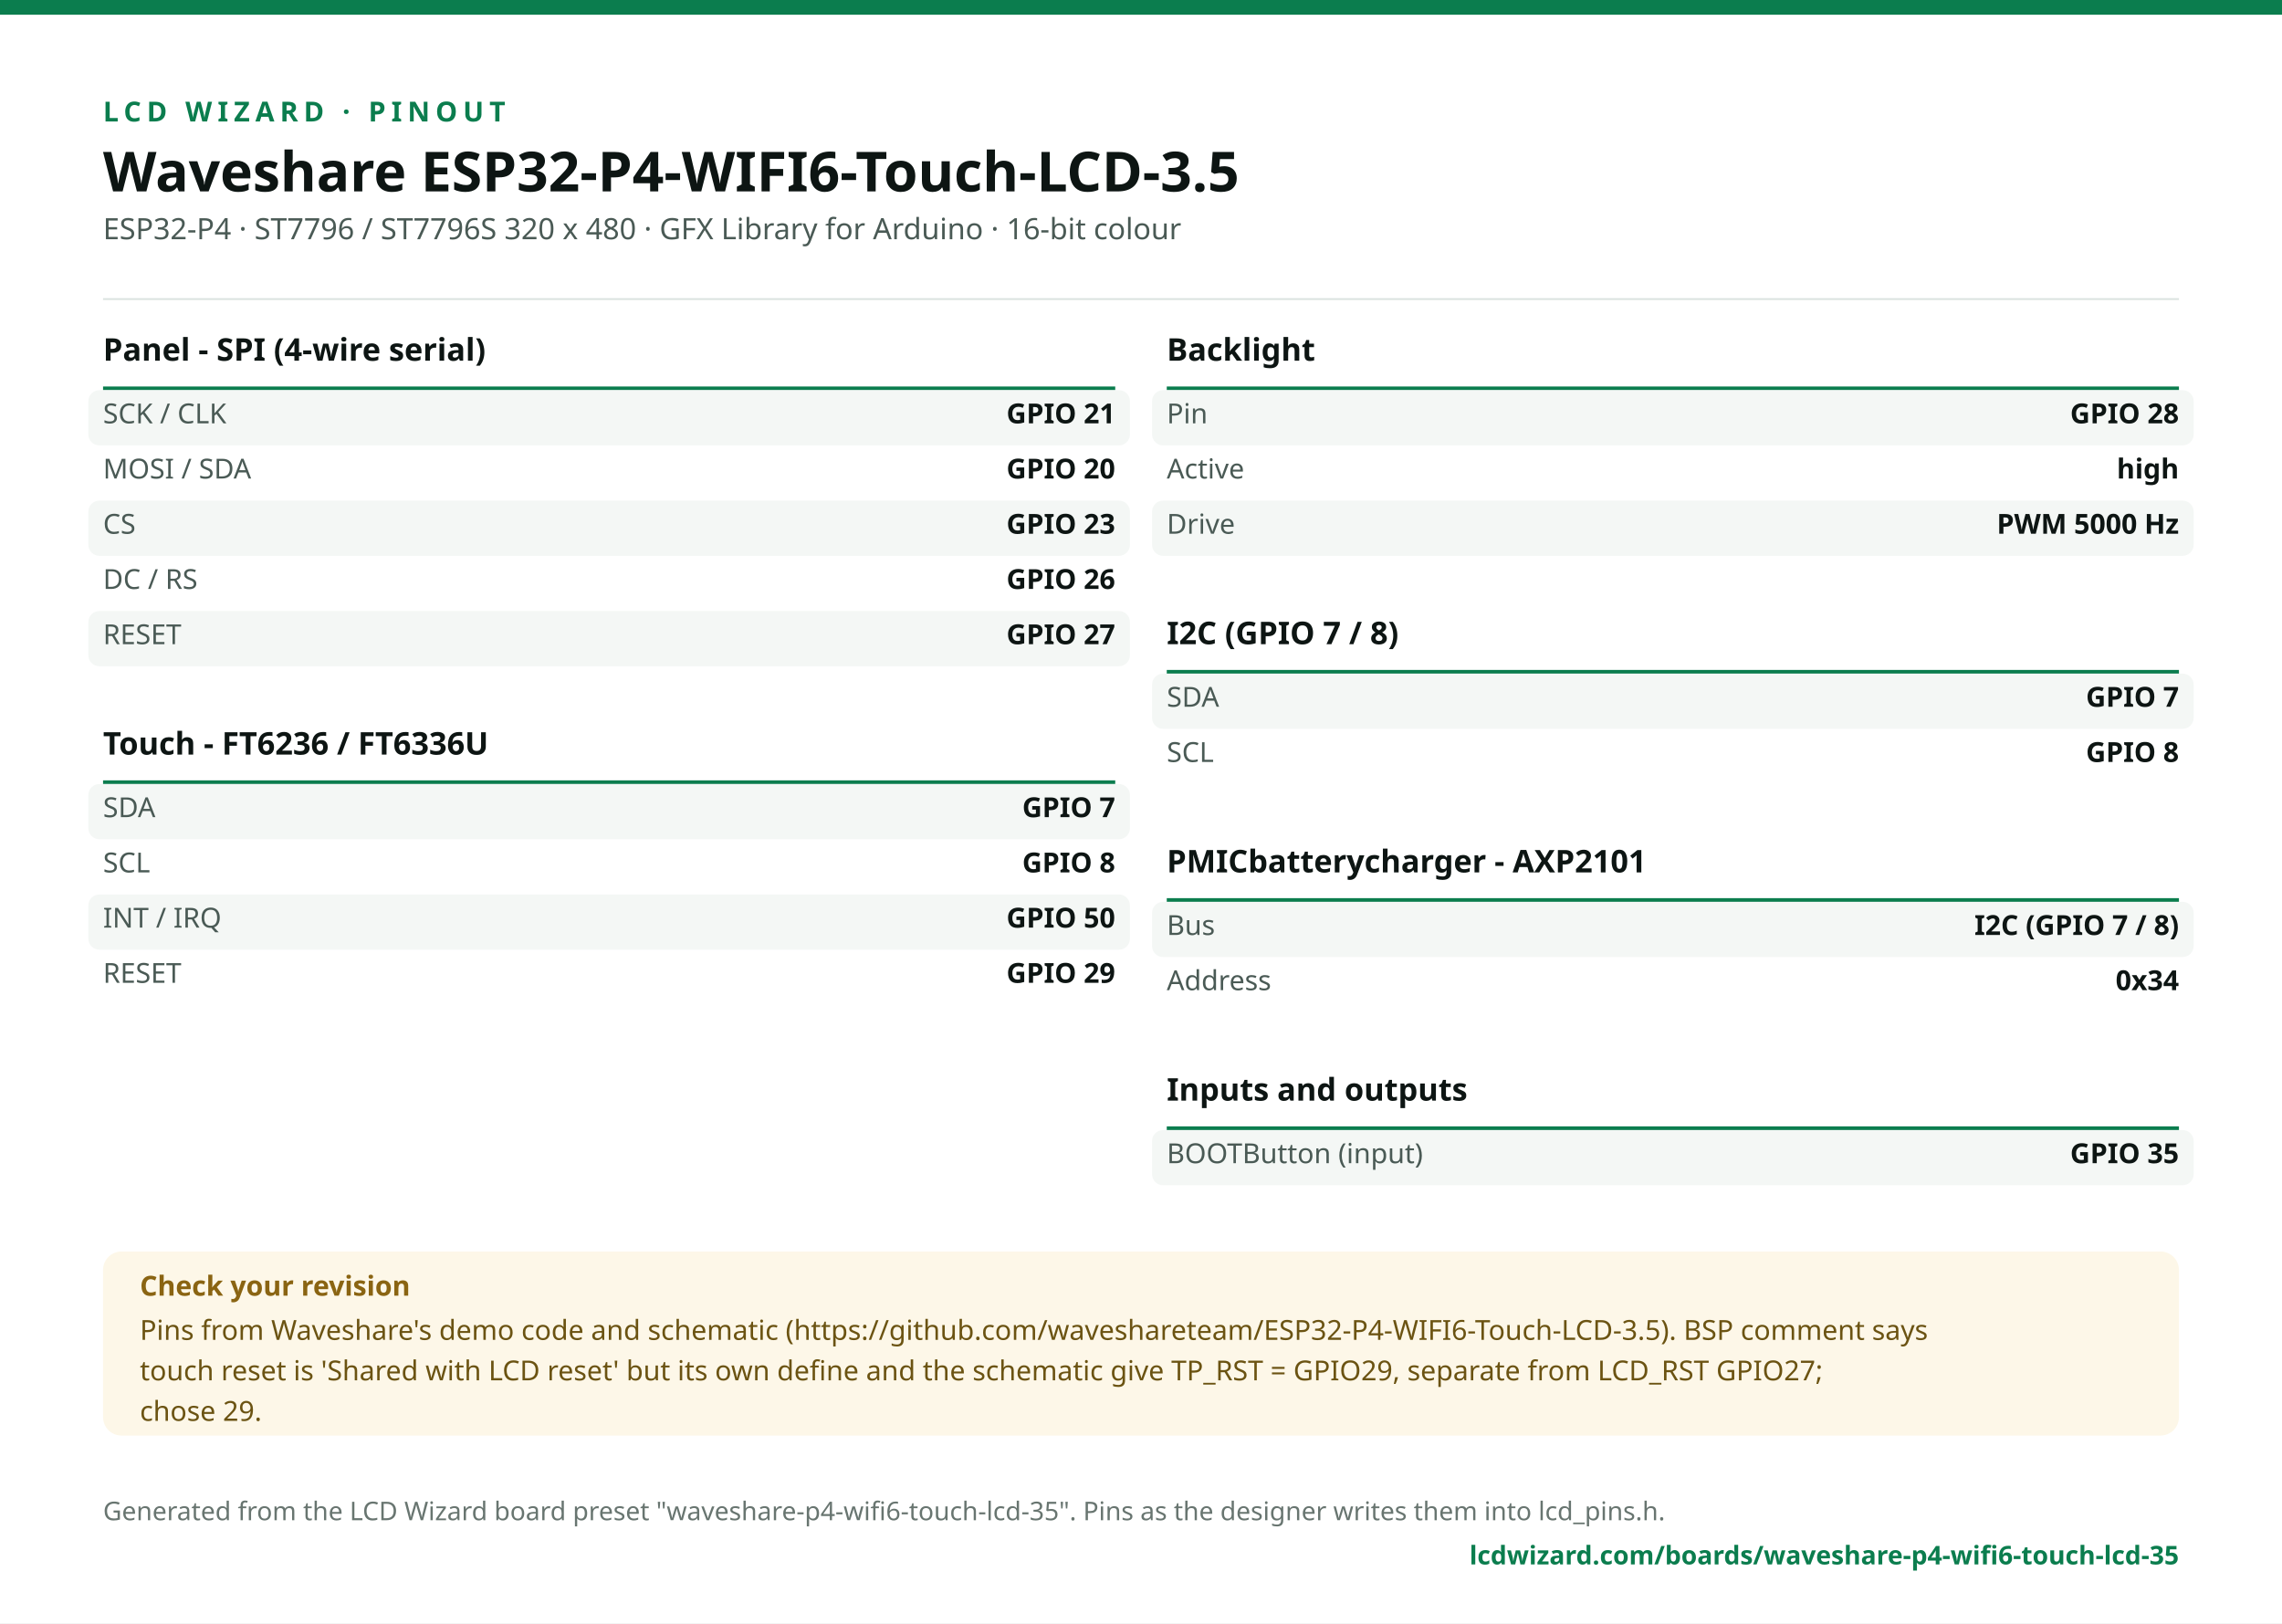
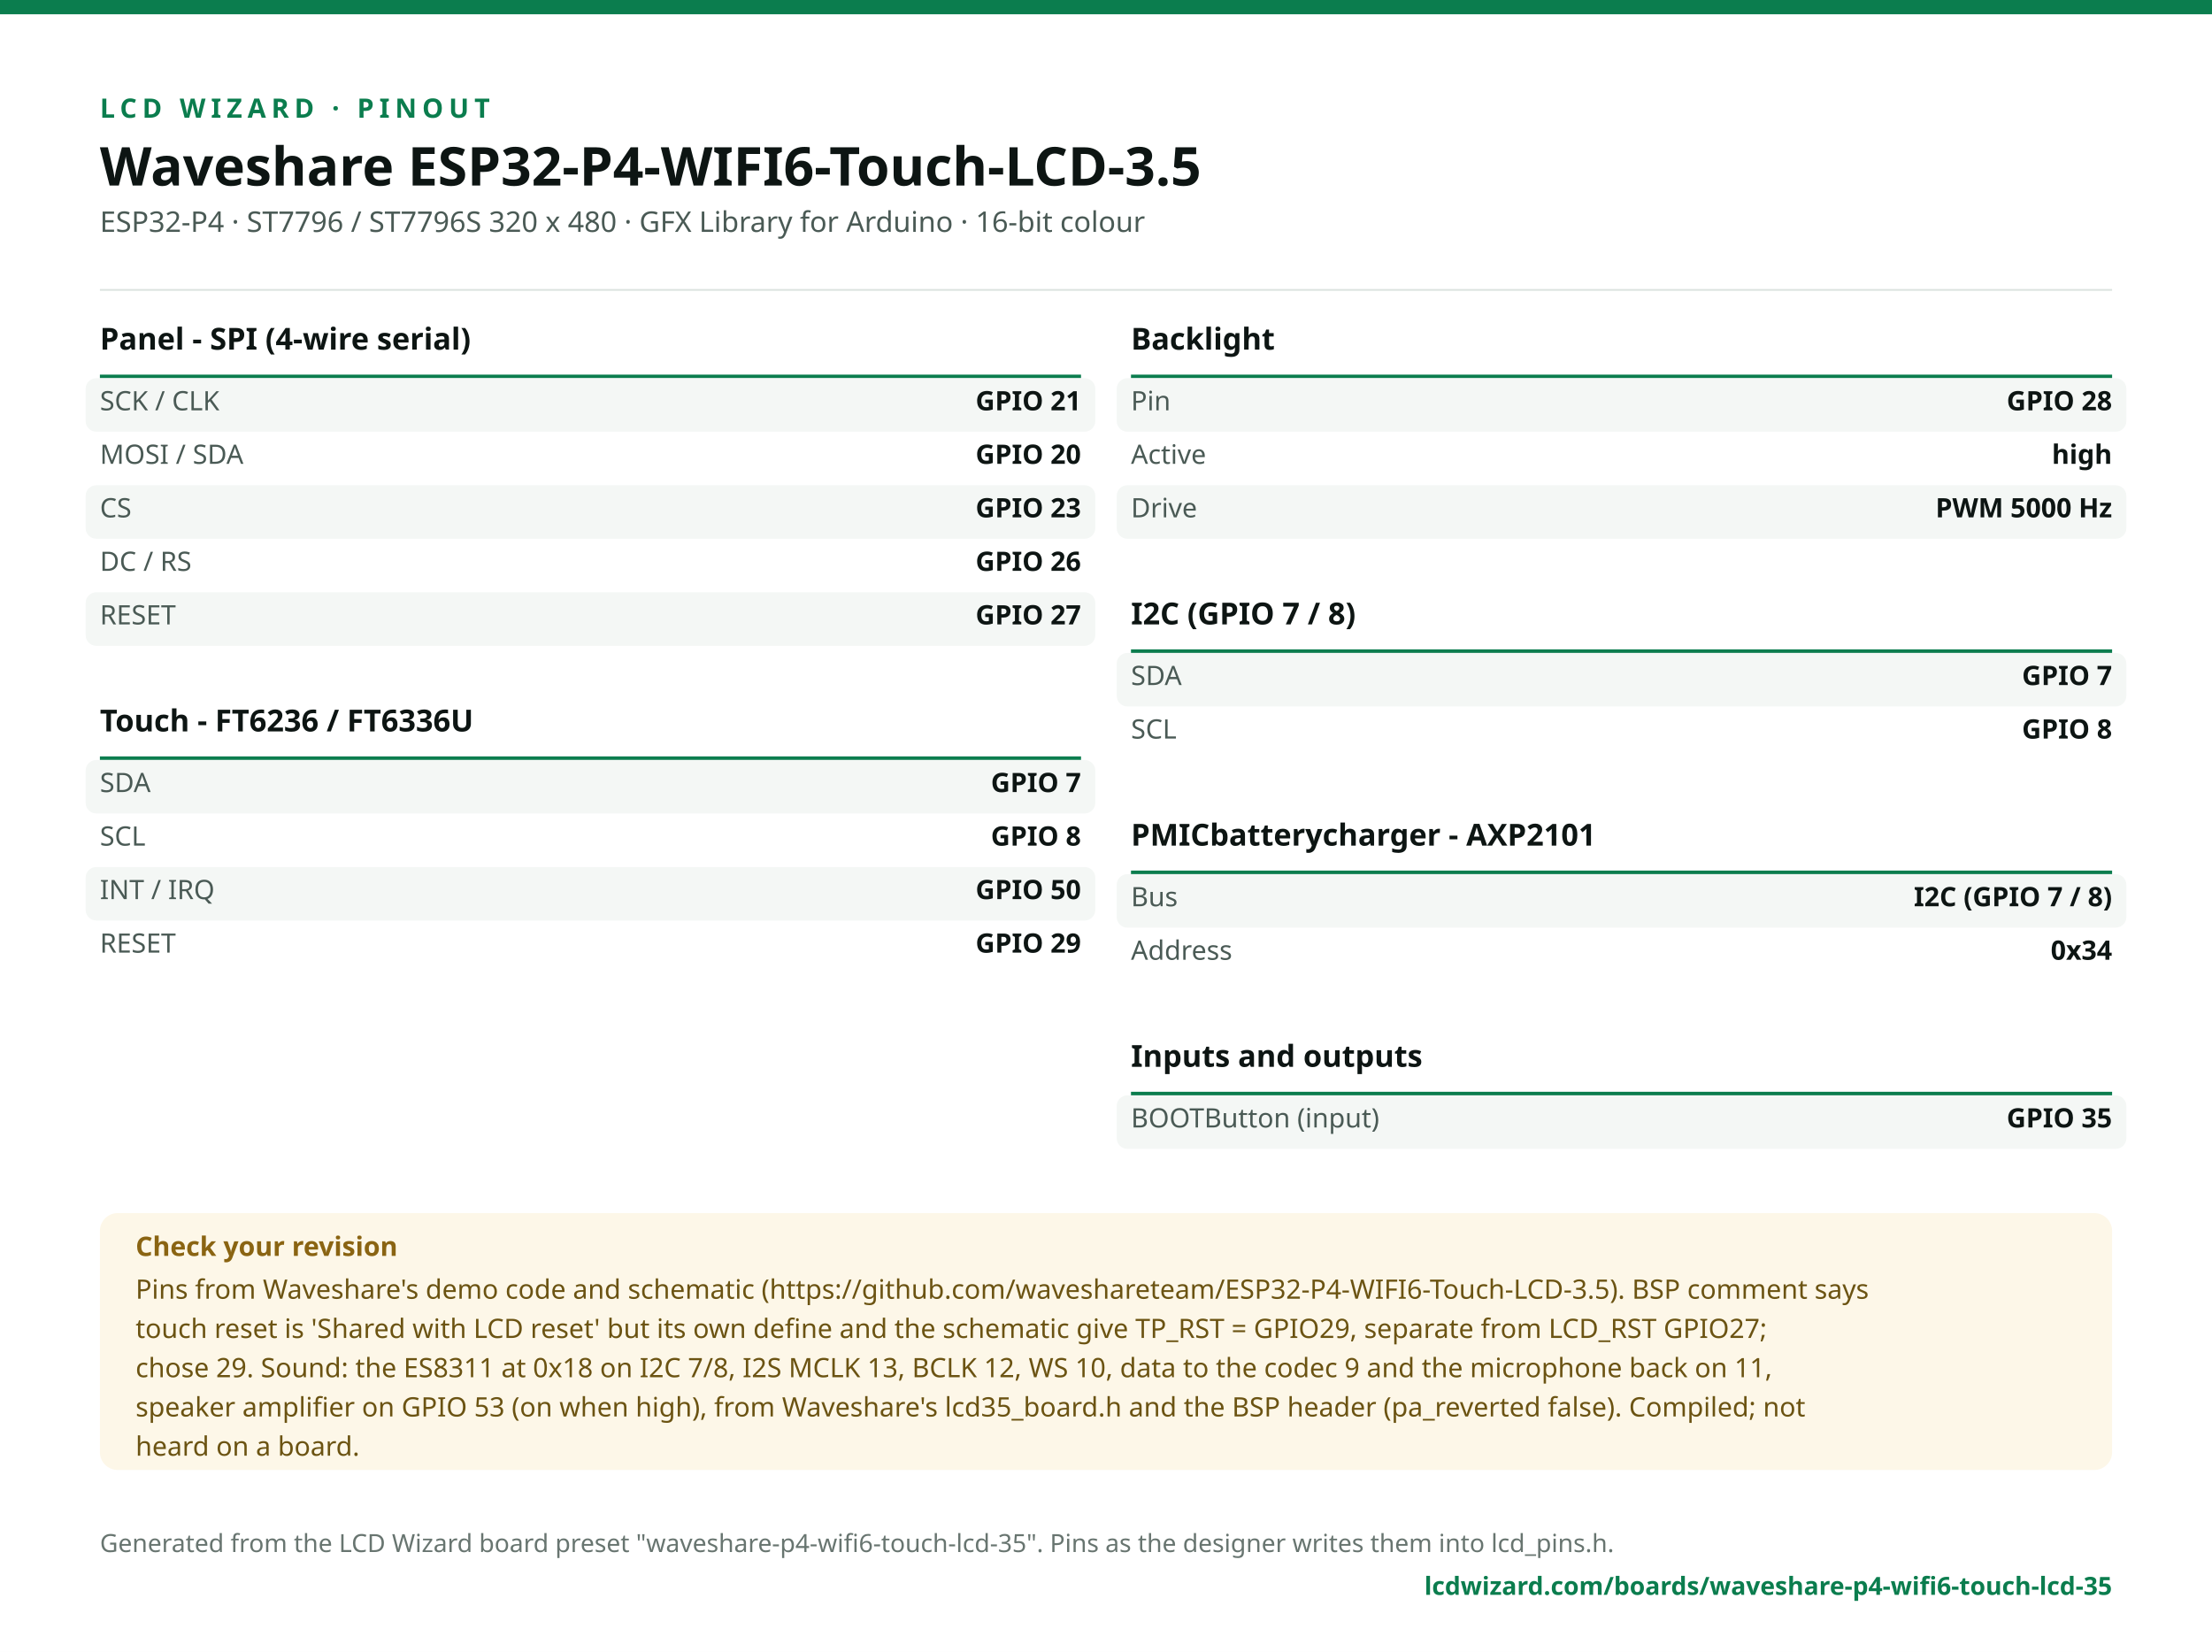
- <svg xmlns="http://www.w3.org/2000/svg" width="1240" height="882" viewBox="0 0 1240 882">
-   <rect width="1240" height="882" fill="#ffffff" />
+ <svg xmlns="http://www.w3.org/2000/svg" width="1240" height="926" viewBox="0 0 1240 926">
+   <rect width="1240" height="926" fill="#ffffff" />
  <rect x="0" y="0" width="1240" height="8" fill="#0b7d4e" />
  <text x="56" y="66" font-family="Montserrat" font-weight="700" font-size="15" letter-spacing="3" fill="#0b7d4e">LCD WIZARD  ·  PINOUT</text>
  <text x="56" y="104" font-family="Montserrat" font-weight="700" font-size="30" fill="#0d1513">Waveshare ESP32-P4-WIFI6-Touch-LCD-3.5</text>
  <text x="56" y="130" font-family="Montserrat" font-weight="500" font-size="16" fill="#4a5a55">ESP32-P4   ·   ST7796 / ST7796S 320 x 480   ·   GFX Library for Arduino   ·   16-bit colour</text>
  <rect x="56" y="162" width="1128" height="1" fill="#dbe3df" />
  <text x="56" y="196" font-family="Montserrat" font-weight="700" font-size="17" fill="#0d1513">Panel - SPI (4-wire serial)</text>
  <rect x="56" y="210" width="550" height="2" fill="#0b7d4e" />
  <rect x="48" y="212" width="566" height="30" rx="6" fill="#f4f7f5" />
  <text x="56" y="230" font-family="Montserrat" font-weight="500" font-size="15" fill="#4a5a55">SCK / CLK</text>
  <text x="606" text-anchor="end" y="230" font-family="Montserrat" font-weight="700" font-size="15" fill="#0d1513">GPIO 21</text>
  <text x="56" y="260" font-family="Montserrat" font-weight="500" font-size="15" fill="#4a5a55">MOSI / SDA</text>
  <text x="606" text-anchor="end" y="260" font-family="Montserrat" font-weight="700" font-size="15" fill="#0d1513">GPIO 20</text>
  <rect x="48" y="272" width="566" height="30" rx="6" fill="#f4f7f5" />
  <text x="56" y="290" font-family="Montserrat" font-weight="500" font-size="15" fill="#4a5a55">CS</text>
  <text x="606" text-anchor="end" y="290" font-family="Montserrat" font-weight="700" font-size="15" fill="#0d1513">GPIO 23</text>
  <text x="56" y="320" font-family="Montserrat" font-weight="500" font-size="15" fill="#4a5a55">DC / RS</text>
  <text x="606" text-anchor="end" y="320" font-family="Montserrat" font-weight="700" font-size="15" fill="#0d1513">GPIO 26</text>
  <rect x="48" y="332" width="566" height="30" rx="6" fill="#f4f7f5" />
  <text x="56" y="350" font-family="Montserrat" font-weight="500" font-size="15" fill="#4a5a55">RESET</text>
  <text x="606" text-anchor="end" y="350" font-family="Montserrat" font-weight="700" font-size="15" fill="#0d1513">GPIO 27</text>
  <text x="56" y="410" font-family="Montserrat" font-weight="700" font-size="17" fill="#0d1513">Touch - FT6236 / FT6336U</text>
  <rect x="56" y="424" width="550" height="2" fill="#0b7d4e" />
  <rect x="48" y="426" width="566" height="30" rx="6" fill="#f4f7f5" />
  <text x="56" y="444" font-family="Montserrat" font-weight="500" font-size="15" fill="#4a5a55">SDA</text>
  <text x="606" text-anchor="end" y="444" font-family="Montserrat" font-weight="700" font-size="15" fill="#0d1513">GPIO 7</text>
  <text x="56" y="474" font-family="Montserrat" font-weight="500" font-size="15" fill="#4a5a55">SCL</text>
  <text x="606" text-anchor="end" y="474" font-family="Montserrat" font-weight="700" font-size="15" fill="#0d1513">GPIO 8</text>
  <rect x="48" y="486" width="566" height="30" rx="6" fill="#f4f7f5" />
  <text x="56" y="504" font-family="Montserrat" font-weight="500" font-size="15" fill="#4a5a55">INT / IRQ</text>
  <text x="606" text-anchor="end" y="504" font-family="Montserrat" font-weight="700" font-size="15" fill="#0d1513">GPIO 50</text>
  <text x="56" y="534" font-family="Montserrat" font-weight="500" font-size="15" fill="#4a5a55">RESET</text>
  <text x="606" text-anchor="end" y="534" font-family="Montserrat" font-weight="700" font-size="15" fill="#0d1513">GPIO 29</text>
  <text x="634" y="196" font-family="Montserrat" font-weight="700" font-size="17" fill="#0d1513">Backlight</text>
  <rect x="634" y="210" width="550" height="2" fill="#0b7d4e" />
  <rect x="626" y="212" width="566" height="30" rx="6" fill="#f4f7f5" />
  <text x="634" y="230" font-family="Montserrat" font-weight="500" font-size="15" fill="#4a5a55">Pin</text>
  <text x="1184" text-anchor="end" y="230" font-family="Montserrat" font-weight="700" font-size="15" fill="#0d1513">GPIO 28</text>
  <text x="634" y="260" font-family="Montserrat" font-weight="500" font-size="15" fill="#4a5a55">Active</text>
  <text x="1184" text-anchor="end" y="260" font-family="Montserrat" font-weight="700" font-size="15" fill="#0d1513">high</text>
  <rect x="626" y="272" width="566" height="30" rx="6" fill="#f4f7f5" />
  <text x="634" y="290" font-family="Montserrat" font-weight="500" font-size="15" fill="#4a5a55">Drive</text>
  <text x="1184" text-anchor="end" y="290" font-family="Montserrat" font-weight="700" font-size="15" fill="#0d1513">PWM 5000 Hz</text>
  <text x="634" y="350" font-family="Montserrat" font-weight="700" font-size="17" fill="#0d1513">I2C (GPIO 7 / 8)</text>
  <rect x="634" y="364" width="550" height="2" fill="#0b7d4e" />
  <rect x="626" y="366" width="566" height="30" rx="6" fill="#f4f7f5" />
  <text x="634" y="384" font-family="Montserrat" font-weight="500" font-size="15" fill="#4a5a55">SDA</text>
  <text x="1184" text-anchor="end" y="384" font-family="Montserrat" font-weight="700" font-size="15" fill="#0d1513">GPIO 7</text>
  <text x="634" y="414" font-family="Montserrat" font-weight="500" font-size="15" fill="#4a5a55">SCL</text>
  <text x="1184" text-anchor="end" y="414" font-family="Montserrat" font-weight="700" font-size="15" fill="#0d1513">GPIO 8</text>
  <text x="634" y="474" font-family="Montserrat" font-weight="700" font-size="17" fill="#0d1513">PMICbatterycharger - AXP2101</text>
  <rect x="634" y="488" width="550" height="2" fill="#0b7d4e" />
  <rect x="626" y="490" width="566" height="30" rx="6" fill="#f4f7f5" />
  <text x="634" y="508" font-family="Montserrat" font-weight="500" font-size="15" fill="#4a5a55">Bus</text>
  <text x="1184" text-anchor="end" y="508" font-family="Montserrat" font-weight="700" font-size="15" fill="#0d1513">I2C (GPIO 7 / 8)</text>
  <text x="634" y="538" font-family="Montserrat" font-weight="500" font-size="15" fill="#4a5a55">Address</text>
  <text x="1184" text-anchor="end" y="538" font-family="Montserrat" font-weight="700" font-size="15" fill="#0d1513">0x34</text>
  <text x="634" y="598" font-family="Montserrat" font-weight="700" font-size="17" fill="#0d1513">Inputs and outputs</text>
  <rect x="634" y="612" width="550" height="2" fill="#0b7d4e" />
  <rect x="626" y="614" width="566" height="30" rx="6" fill="#f4f7f5" />
  <text x="634" y="632" font-family="Montserrat" font-weight="500" font-size="15" fill="#4a5a55">BOOTButton (input)</text>
  <text x="1184" text-anchor="end" y="632" font-family="Montserrat" font-weight="700" font-size="15" fill="#0d1513">GPIO 35</text>
-   <rect x="56" y="680" width="1128" height="100" rx="10" fill="#fdf7e8" />
+   <rect x="56" y="680" width="1128" height="144" rx="10" fill="#fdf7e8" />
  <text x="76" y="704" font-family="Montserrat" font-weight="700" font-size="15" fill="#8a6412">Check your revision</text>
  <text x="76" y="728" font-family="Montserrat" font-weight="500" font-size="15" fill="#6b5312">Pins from Waveshare's demo code and schematic (https://github.com/waveshareteam/ESP32-P4-WIFI6-Touch-LCD-3.5). BSP comment says</text>
  <text x="76" y="750" font-family="Montserrat" font-weight="500" font-size="15" fill="#6b5312">touch reset is 'Shared with LCD reset' but its own define and the schematic give TP_RST = GPIO29, separate from LCD_RST GPIO27;</text>
-   <text x="76" y="772" font-family="Montserrat" font-weight="500" font-size="15" fill="#6b5312">chose 29.</text>
-   <text x="56" y="826" font-family="Montserrat" font-weight="500" font-size="14" fill="#687570">Generated from the LCD Wizard board preset "waveshare-p4-wifi6-touch-lcd-35". Pins as the designer writes them into lcd_pins.h.</text>
-   <text x="1184" text-anchor="end" y="850" font-family="Montserrat" font-weight="700" font-size="14" fill="#0b7d4e">lcdwizard.com/boards/waveshare-p4-wifi6-touch-lcd-35</text>
+   <text x="76" y="772" font-family="Montserrat" font-weight="500" font-size="15" fill="#6b5312">chose 29. Sound: the ES8311 at 0x18 on I2C 7/8, I2S MCLK 13, BCLK 12, WS 10, data to the codec 9 and the microphone back on 11,</text>
+   <text x="76" y="794" font-family="Montserrat" font-weight="500" font-size="15" fill="#6b5312">speaker amplifier on GPIO 53 (on when high), from Waveshare's lcd35_board.h and the BSP header (pa_reverted false). Compiled; not</text>
+   <text x="76" y="816" font-family="Montserrat" font-weight="500" font-size="15" fill="#6b5312">heard on a board.</text>
+   <text x="56" y="870" font-family="Montserrat" font-weight="500" font-size="14" fill="#687570">Generated from the LCD Wizard board preset "waveshare-p4-wifi6-touch-lcd-35". Pins as the designer writes them into lcd_pins.h.</text>
+   <text x="1184" text-anchor="end" y="894" font-family="Montserrat" font-weight="700" font-size="14" fill="#0b7d4e">lcdwizard.com/boards/waveshare-p4-wifi6-touch-lcd-35</text>
</svg>
